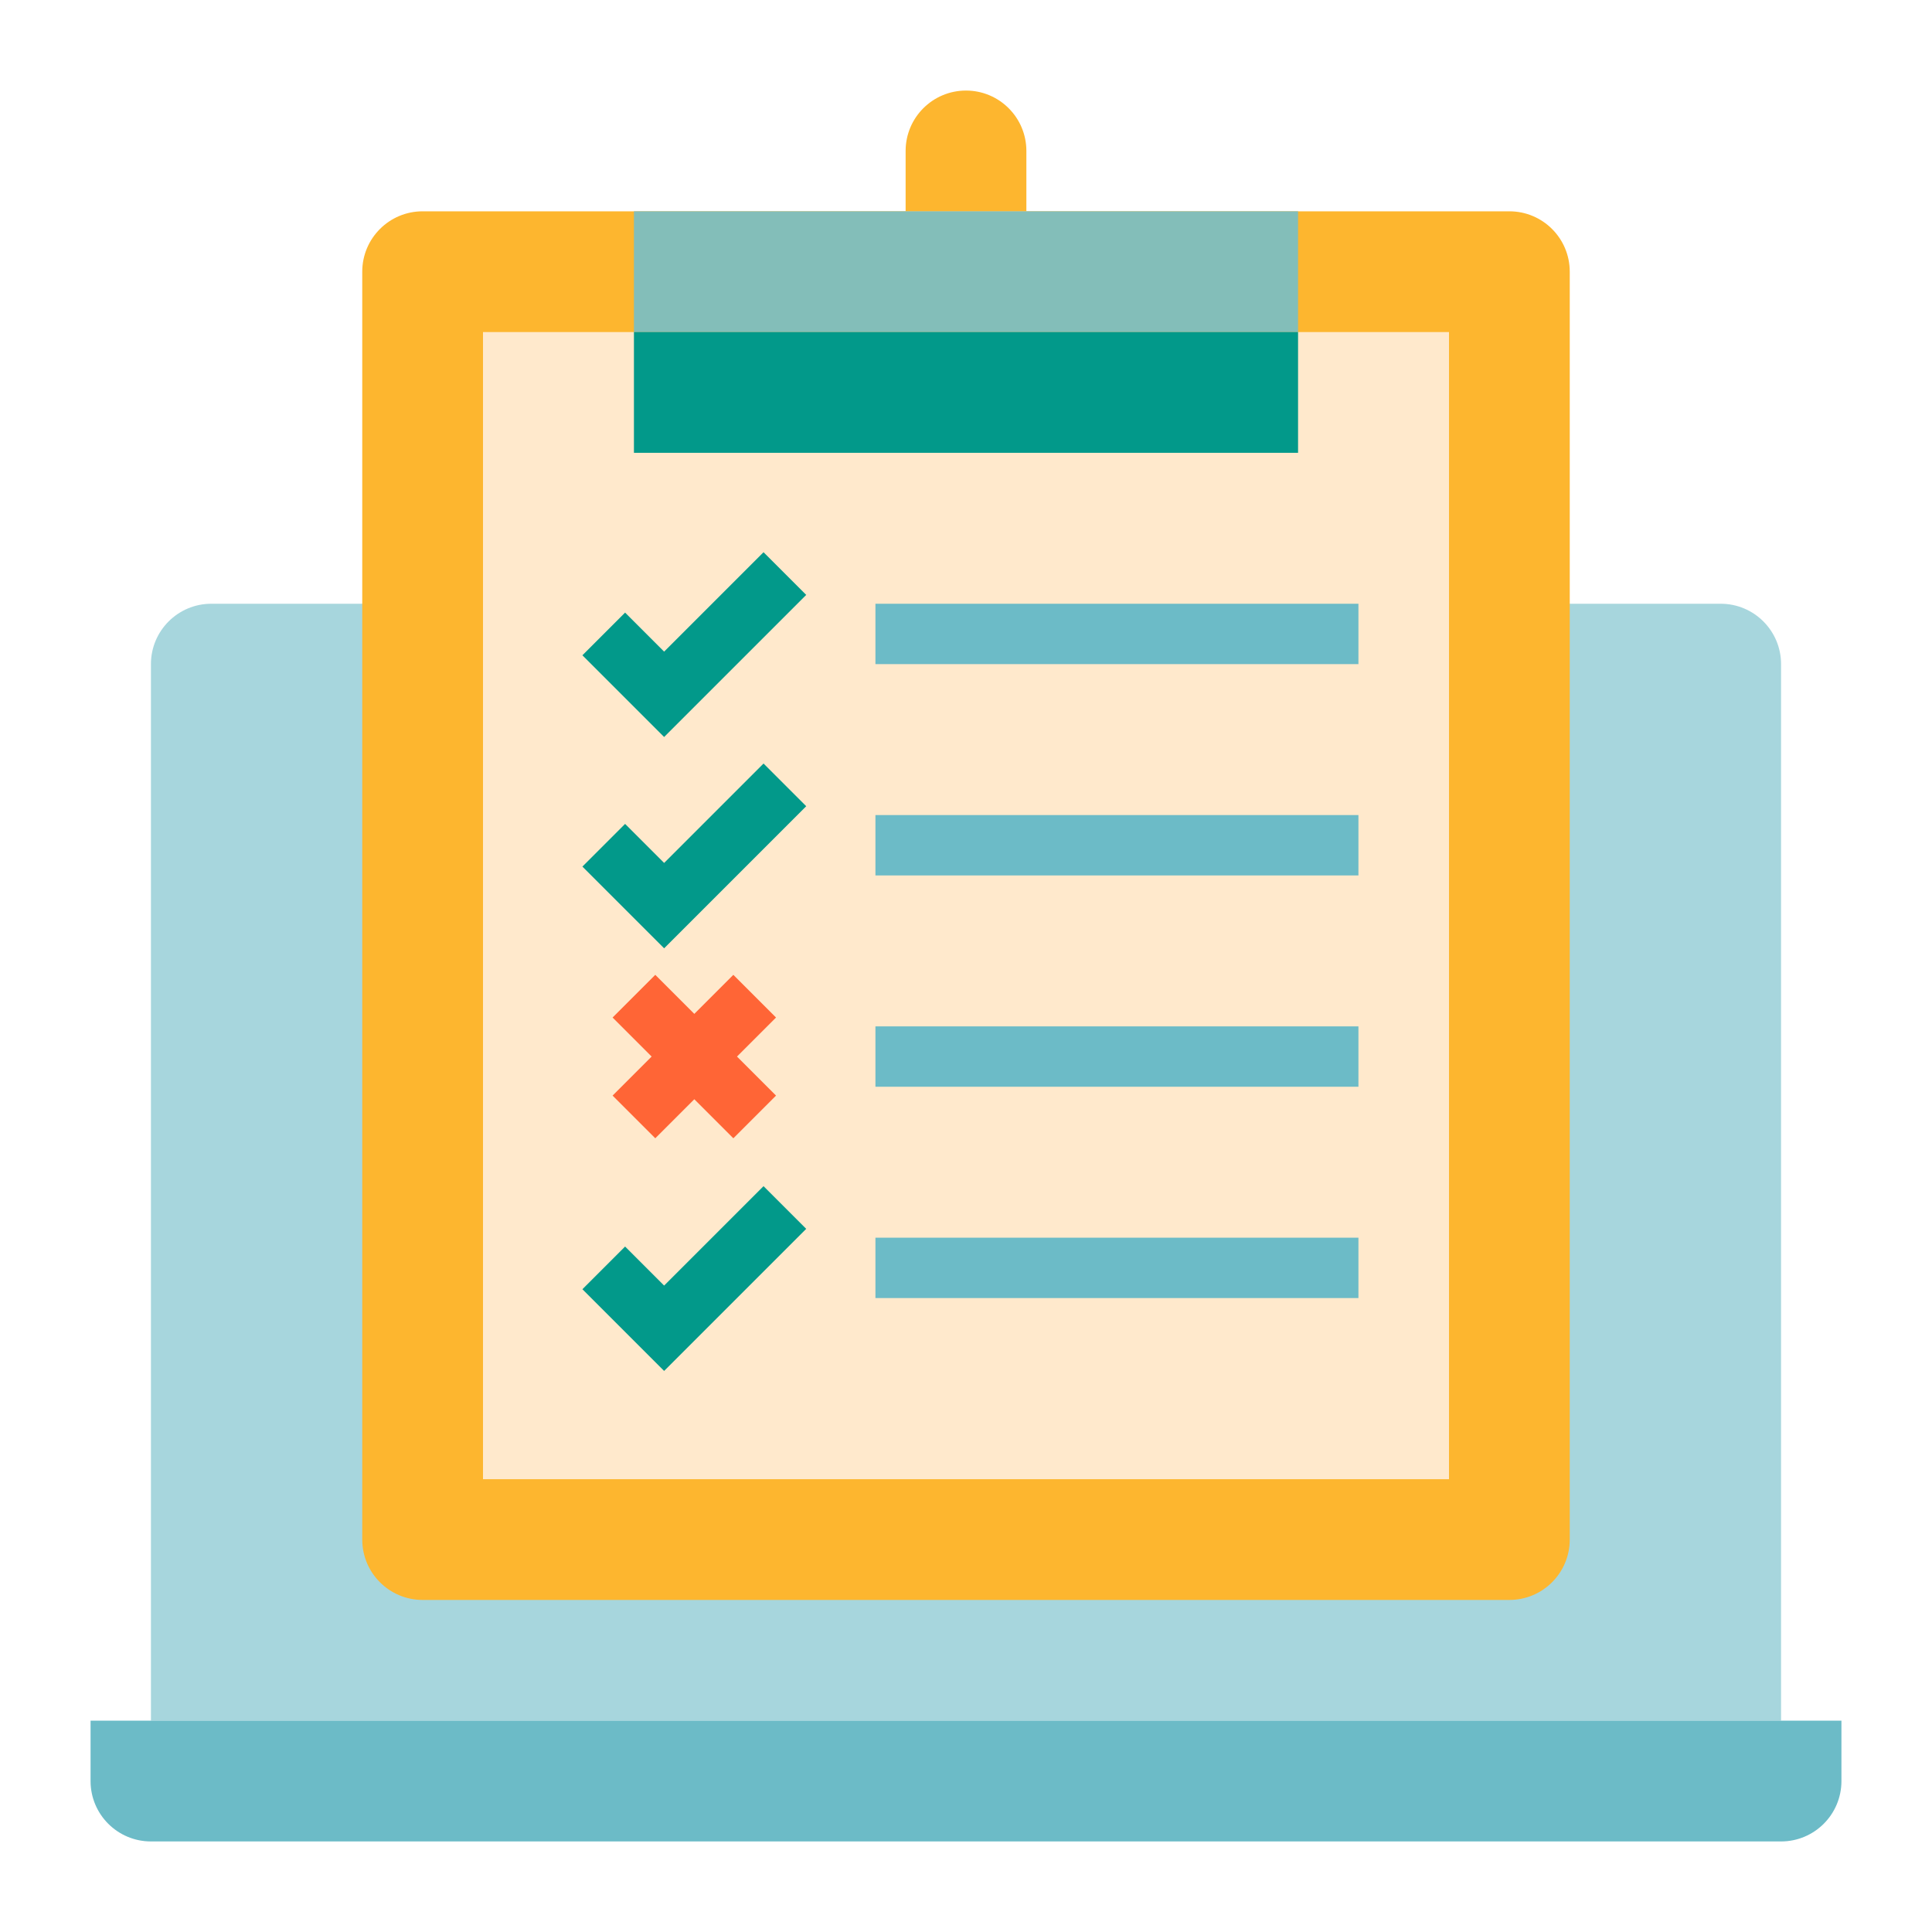
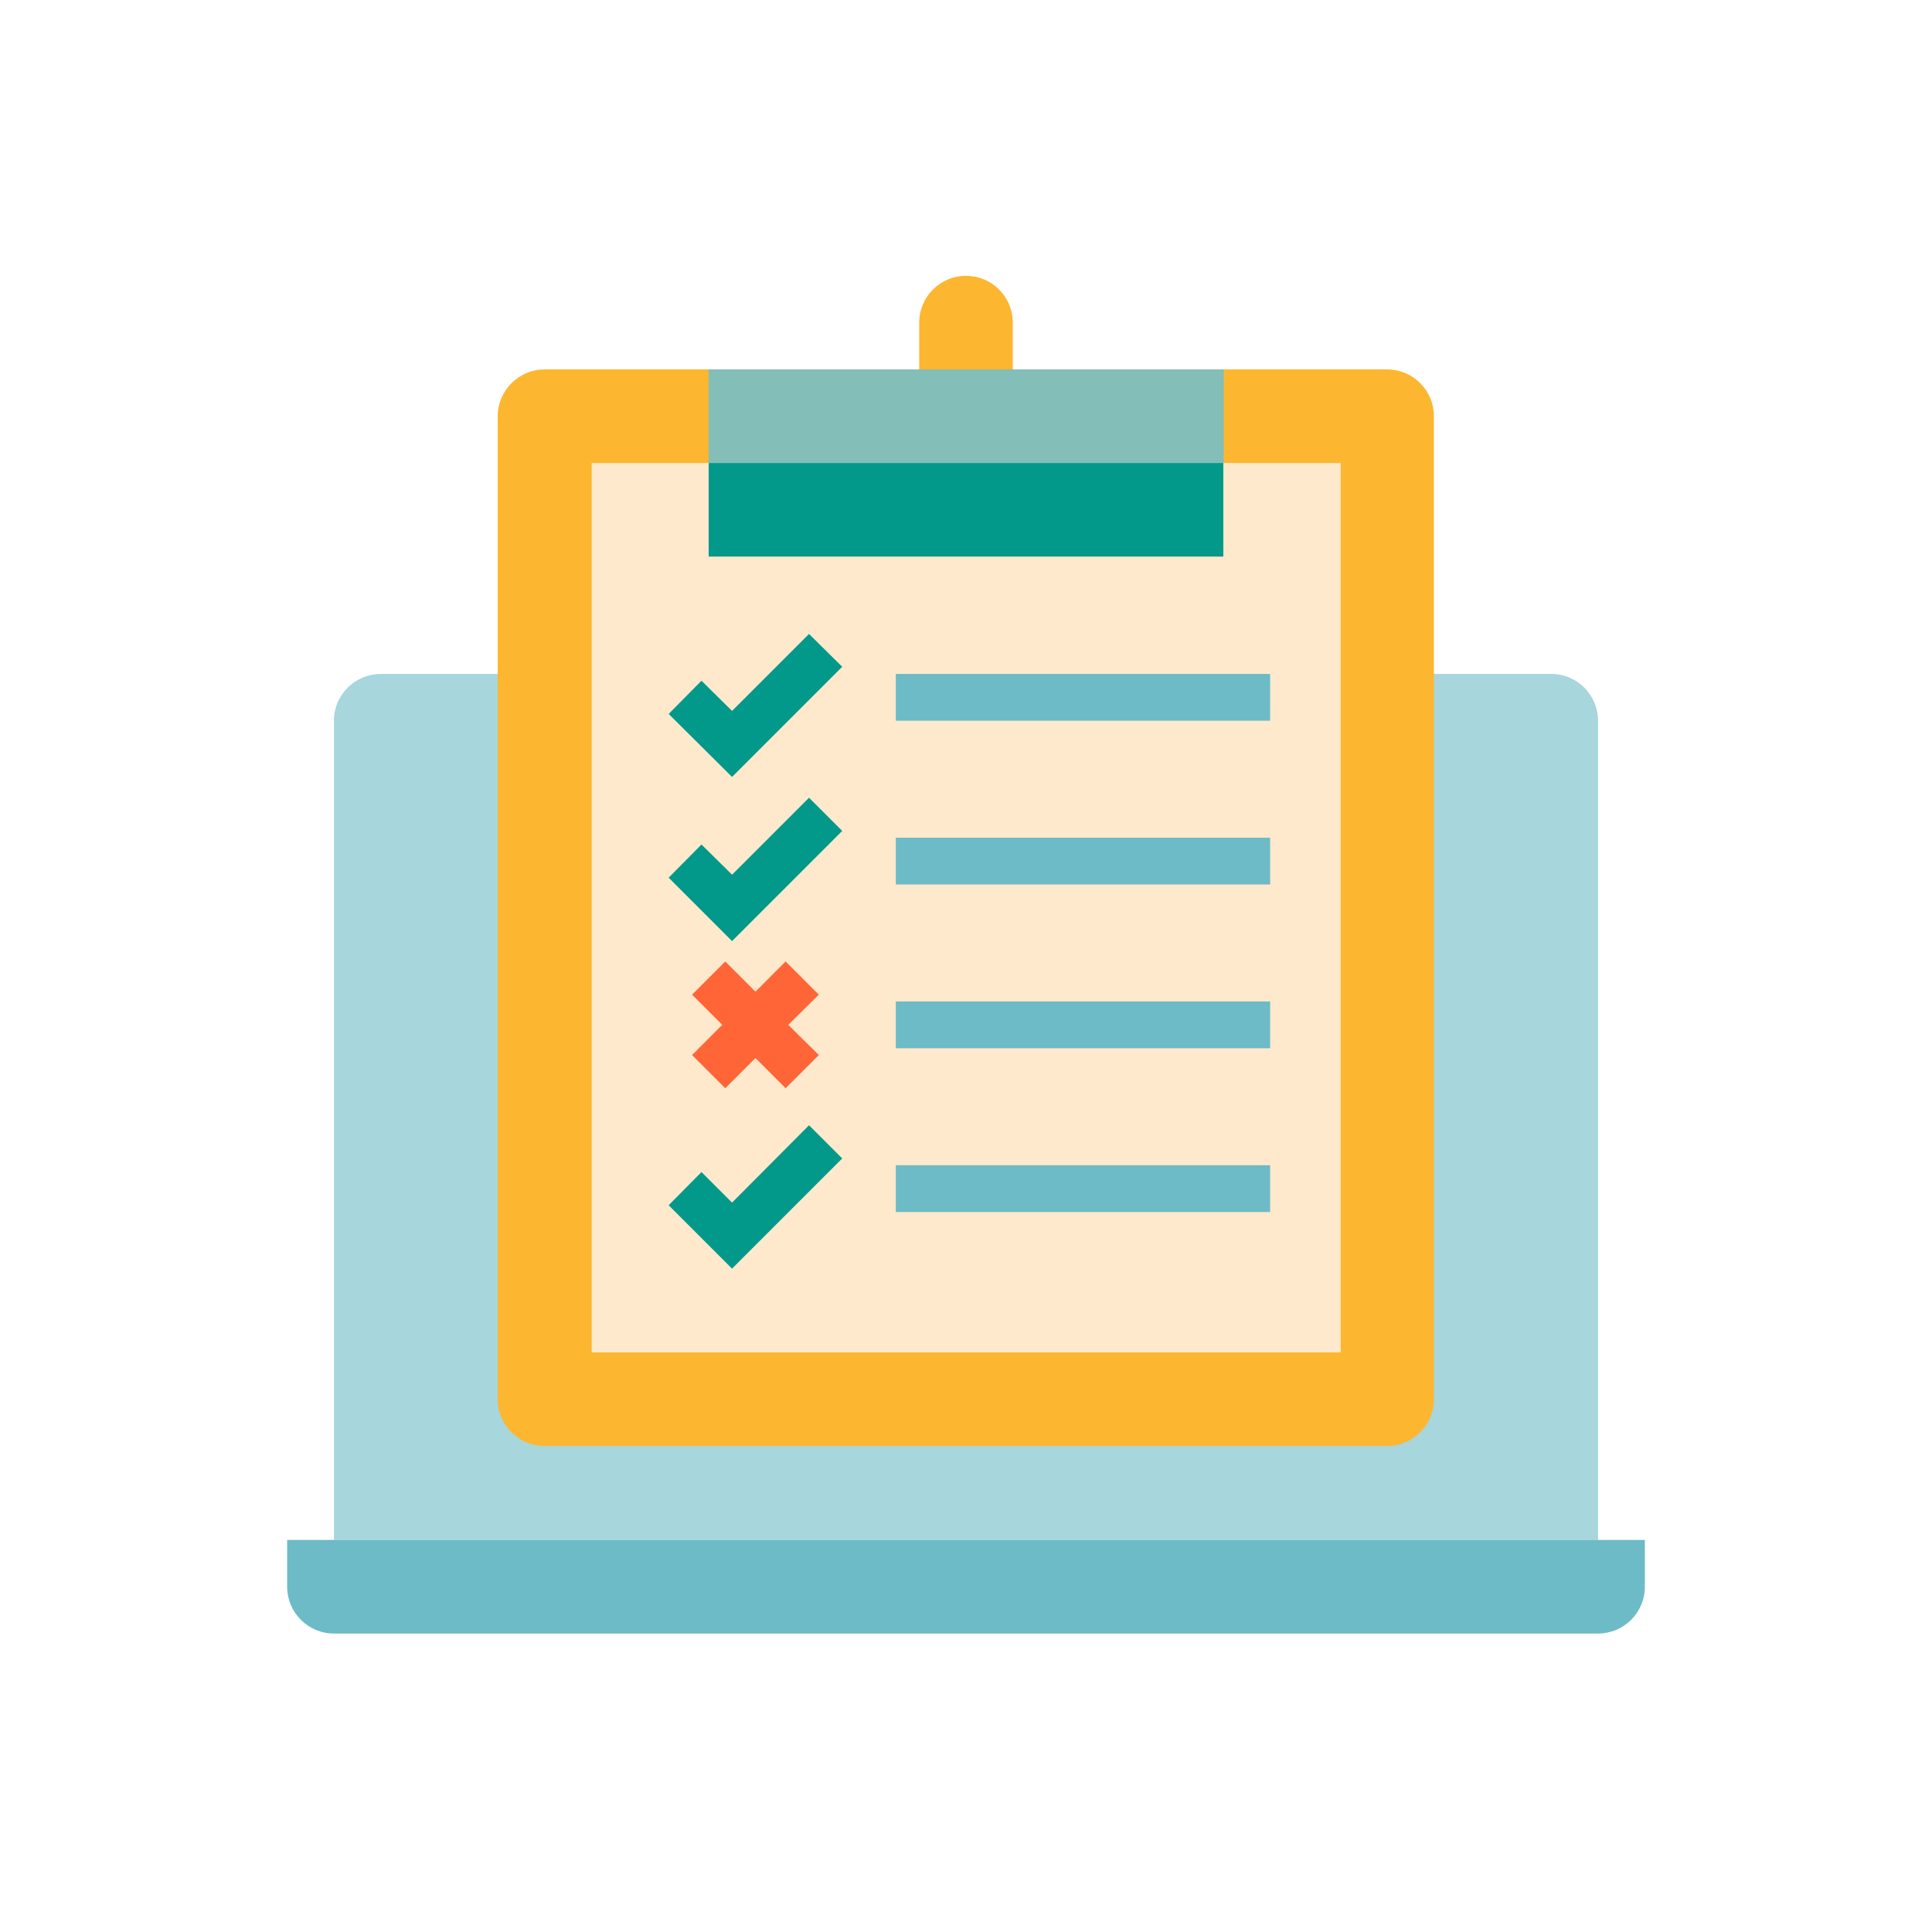
- <svg xmlns="http://www.w3.org/2000/svg" viewBox="0 0 64 64" width="512" height="512">
+ <svg xmlns="http://www.w3.org/2000/svg" version="1.1" id="Layer_1" x="0px" y="0px" viewBox="0 0 512 512" style="enable-background:new 0 0 512 512;" xml:space="preserve">
+   <style type="text/css">
+ 	.st0{fill:#A7D6DD;}
+ 	.st1{fill:#6CBBC7;}
+ 	.st2{fill:#FDB62F;}
+ 	.st3{fill:#FFE9CC;}
+ 	.st4{fill:#02998A;}
+ 	.st5{fill:#83BEB9;}
+ 	.st6{fill:#FF6536;}
+ </style>
  <g id="Flat">
-     <path d="M7,20H57a2,2,0,0,1,2,2V57a0,0,0,0,1,0,0H5a0,0,0,0,1,0,0V22A2,2,0,0,1,7,20Z" style="fill:#a7d6dd" />
-     <path d="M3,57H61v2a2,2,0,0,1-2,2H5a2,2,0,0,1-2-2Z" style="fill:#6cbbc7" />
-     <path d="M30,7h4V5a2,2,0,0,0-2-2h0a2,2,0,0,0-2,2Z" style="fill:#fdb62f" />
-     <rect x="12" y="7" width="40" height="46" rx="2" ry="2" style="fill:#fdb62f" />
-     <rect x="16" y="11" width="32" height="38" style="fill:#ffe9cc" />
-     <polygon points="22 24.414 19.293 21.707 20.707 20.293 22 21.586 25.293 18.293 26.707 19.707 22 24.414" style="fill:#02998a" />
-     <rect x="29" y="20" width="16" height="2" style="fill:#6cbbc7" />
-     <polygon points="22 31.414 19.293 28.707 20.707 27.293 22 28.586 25.293 25.293 26.707 26.707 22 31.414" style="fill:#02998a" />
-     <rect x="29" y="27" width="16" height="2" style="fill:#6cbbc7" />
-     <rect x="29" y="34" width="16" height="2" style="fill:#6cbbc7" />
-     <rect x="29" y="41" width="16" height="2" style="fill:#6cbbc7" />
-     <rect x="21" y="7" width="22" height="4" style="fill:#83beb9" />
-     <polyline points="21 11 21 15 43 15 43 11" style="fill:#02998a" />
-     <polygon points="25.707 33.707 24.293 32.293 23 33.586 21.707 32.293 20.293 33.707 21.586 35 20.293 36.293 21.707 37.707 23 36.414 24.293 37.707 25.707 36.293 24.414 35 25.707 33.707" style="fill:#ff6536" />
-     <polygon points="22 45.414 19.293 42.707 20.707 41.293 22 42.586 25.293 39.293 26.707 40.707 22 45.414" style="fill:#02998a" />
+     <path class="st0" d="M100.9,178.6h310.2c6.9,0,12.4,5.6,12.4,12.4v217.1l0,0h-335l0,0V191C88.5,184.1,94.1,178.6,100.9,178.6z" />
+     <path class="st1" d="M76.1,408.1h359.8v12.4c0,6.9-5.6,12.4-12.4,12.4h-335c-6.9,0-12.4-5.6-12.4-12.4V408.1z" />
+     <path class="st2" d="M243.6,97.9h24.8V85.5c0-6.9-5.6-12.4-12.4-12.4l0,0c-6.9,0-12.4,5.6-12.4,12.4V97.9z" />
+     <path class="st2" d="M144.3,97.9h223.3c6.9,0,12.4,5.6,12.4,12.4v260.5c0,6.9-5.6,12.4-12.4,12.4H144.3c-6.9,0-12.4-5.6-12.4-12.4   V110.3C131.9,103.5,137.5,97.9,144.3,97.9z" />
+     <rect x="156.8" y="122.7" class="st3" width="198.5" height="235.7" />
+     <polygon class="st4" points="194,205.9 177.2,189.2 185.9,180.4 194,188.4 214.4,168 223.2,176.7  " />
+     <rect x="237.4" y="178.6" class="st1" width="99.2" height="12.4" />
+     <polygon class="st4" points="194,249.4 177.2,232.6 185.9,223.8 194,231.8 214.4,211.4 223.2,220.2  " />
+     <rect x="237.4" y="222" class="st1" width="99.2" height="12.4" />
+     <rect x="237.4" y="265.4" class="st1" width="99.2" height="12.4" />
+     <rect x="237.4" y="308.8" class="st1" width="99.2" height="12.4" />
+     <rect x="187.8" y="97.9" class="st5" width="136.5" height="24.8" />
+     <polyline class="st4" points="187.8,122.7 187.8,147.5 324.2,147.5 324.2,122.7  " />
+     <polygon class="st6" points="217,263.6 208.2,254.8 200.2,262.8 192.2,254.8 183.4,263.6 191.4,271.6 183.4,279.6 192.2,288.4    200.2,280.4 208.2,288.4 217,279.6 208.9,271.6  " />
+     <polygon class="st4" points="194,336.2 177.2,319.4 185.9,310.6 194,318.7 214.4,298.2 223.2,307  " />
  </g>
</svg>
